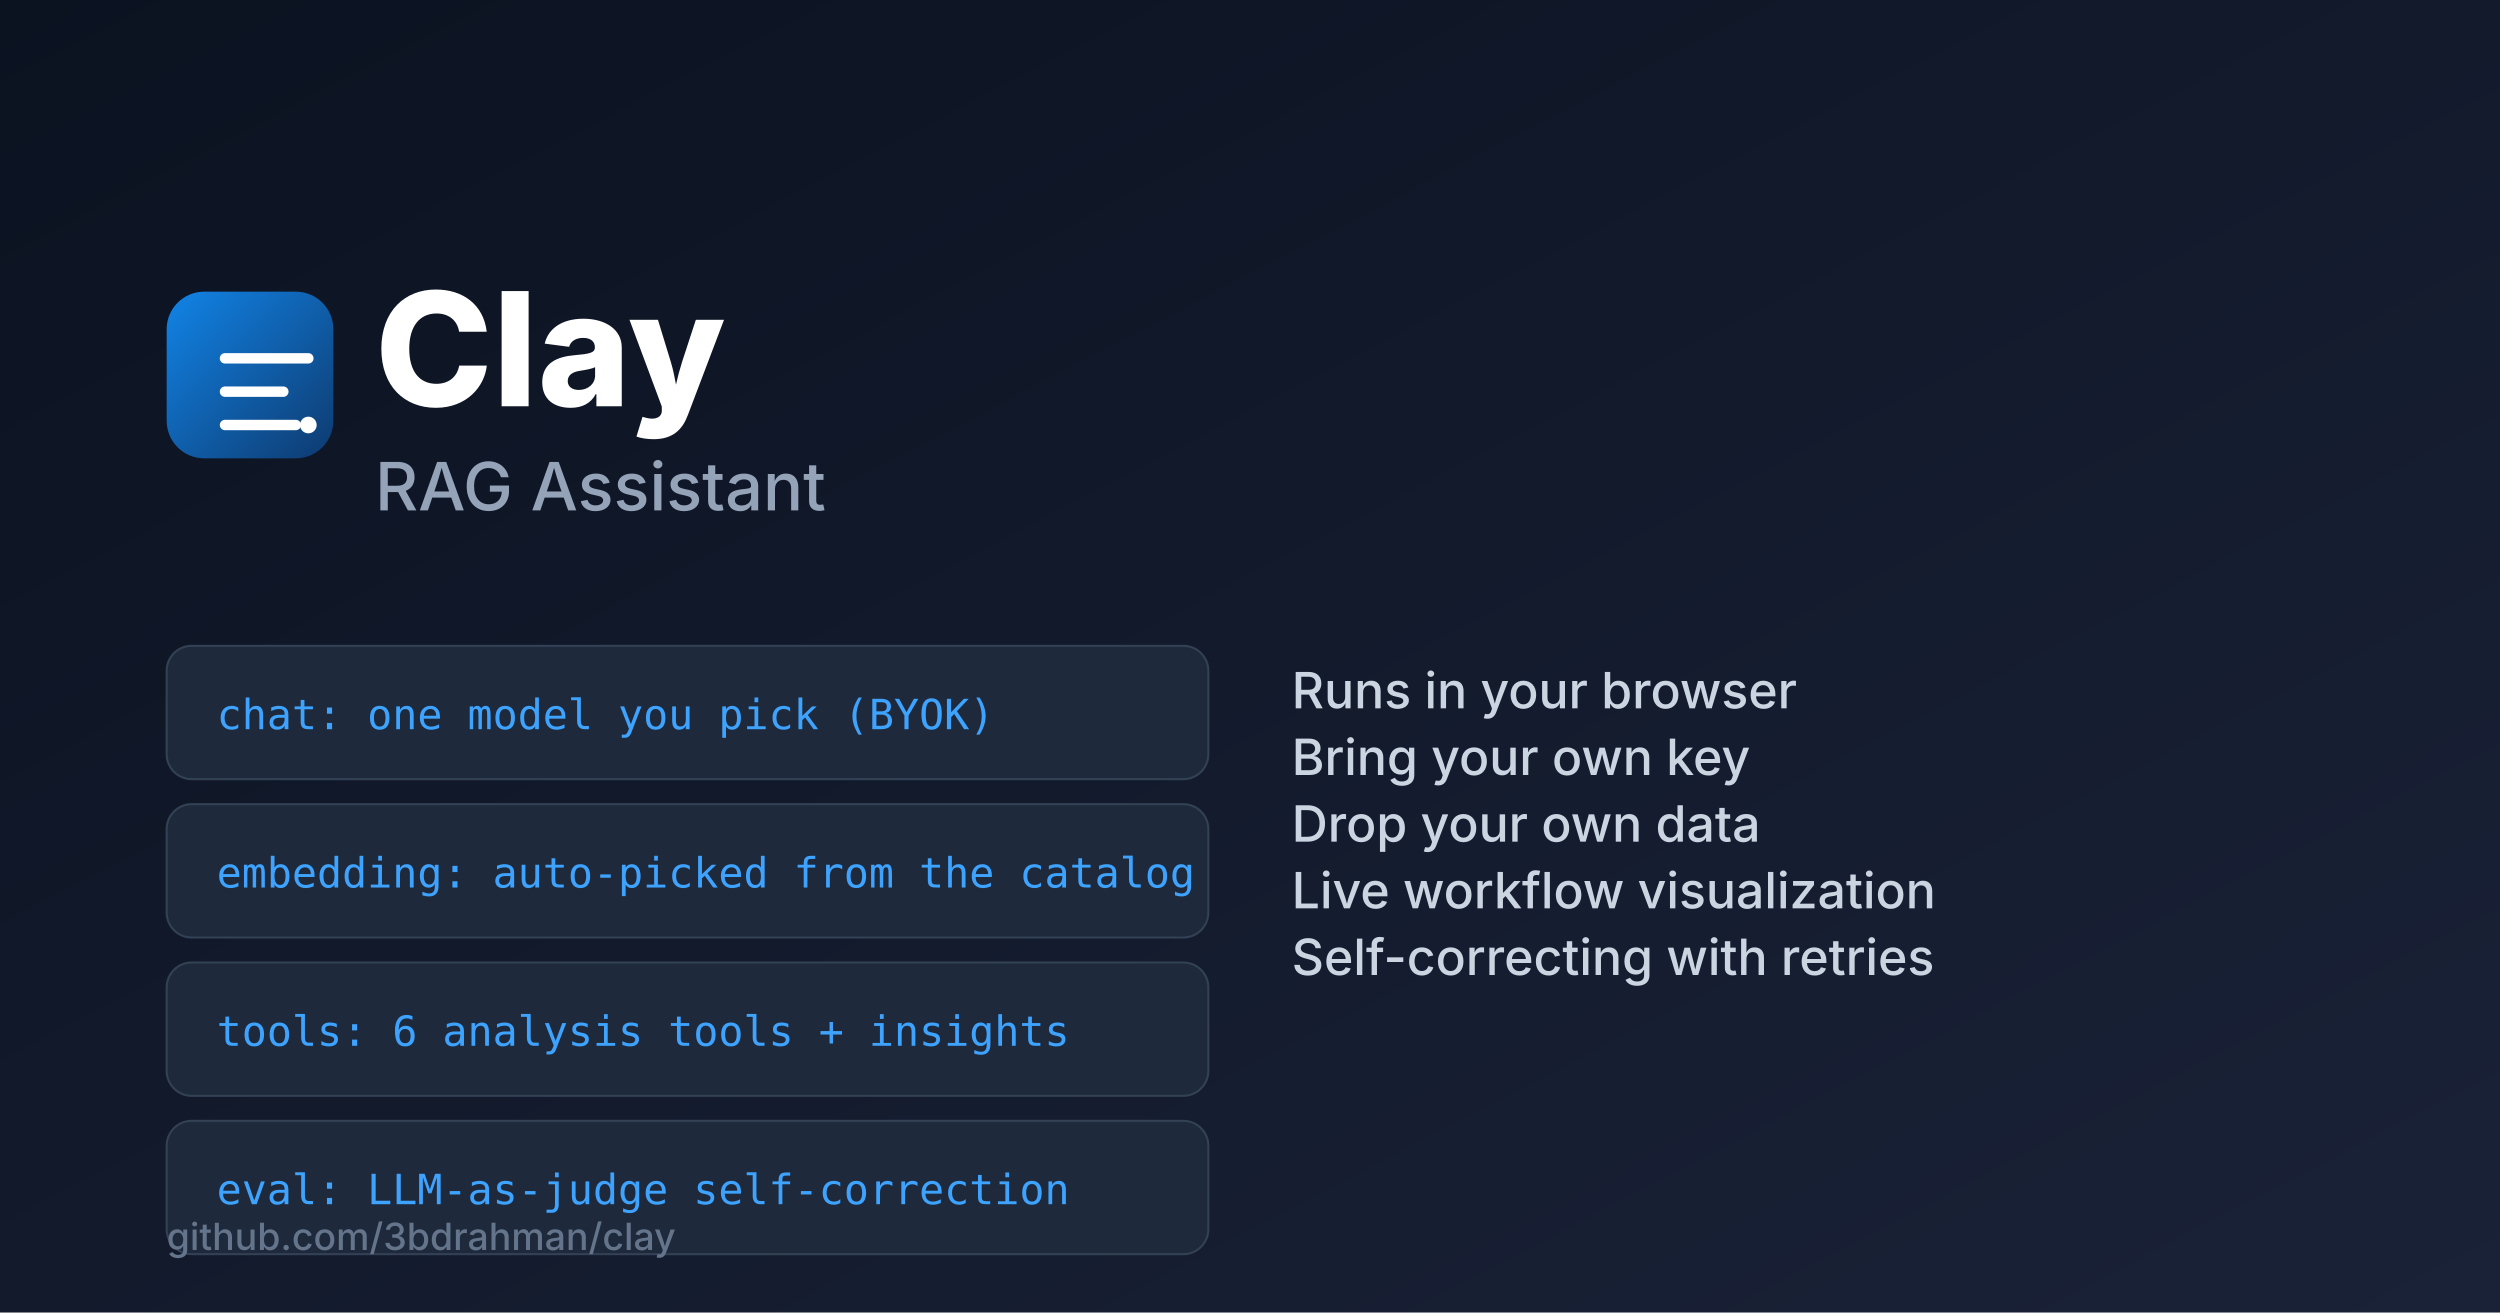
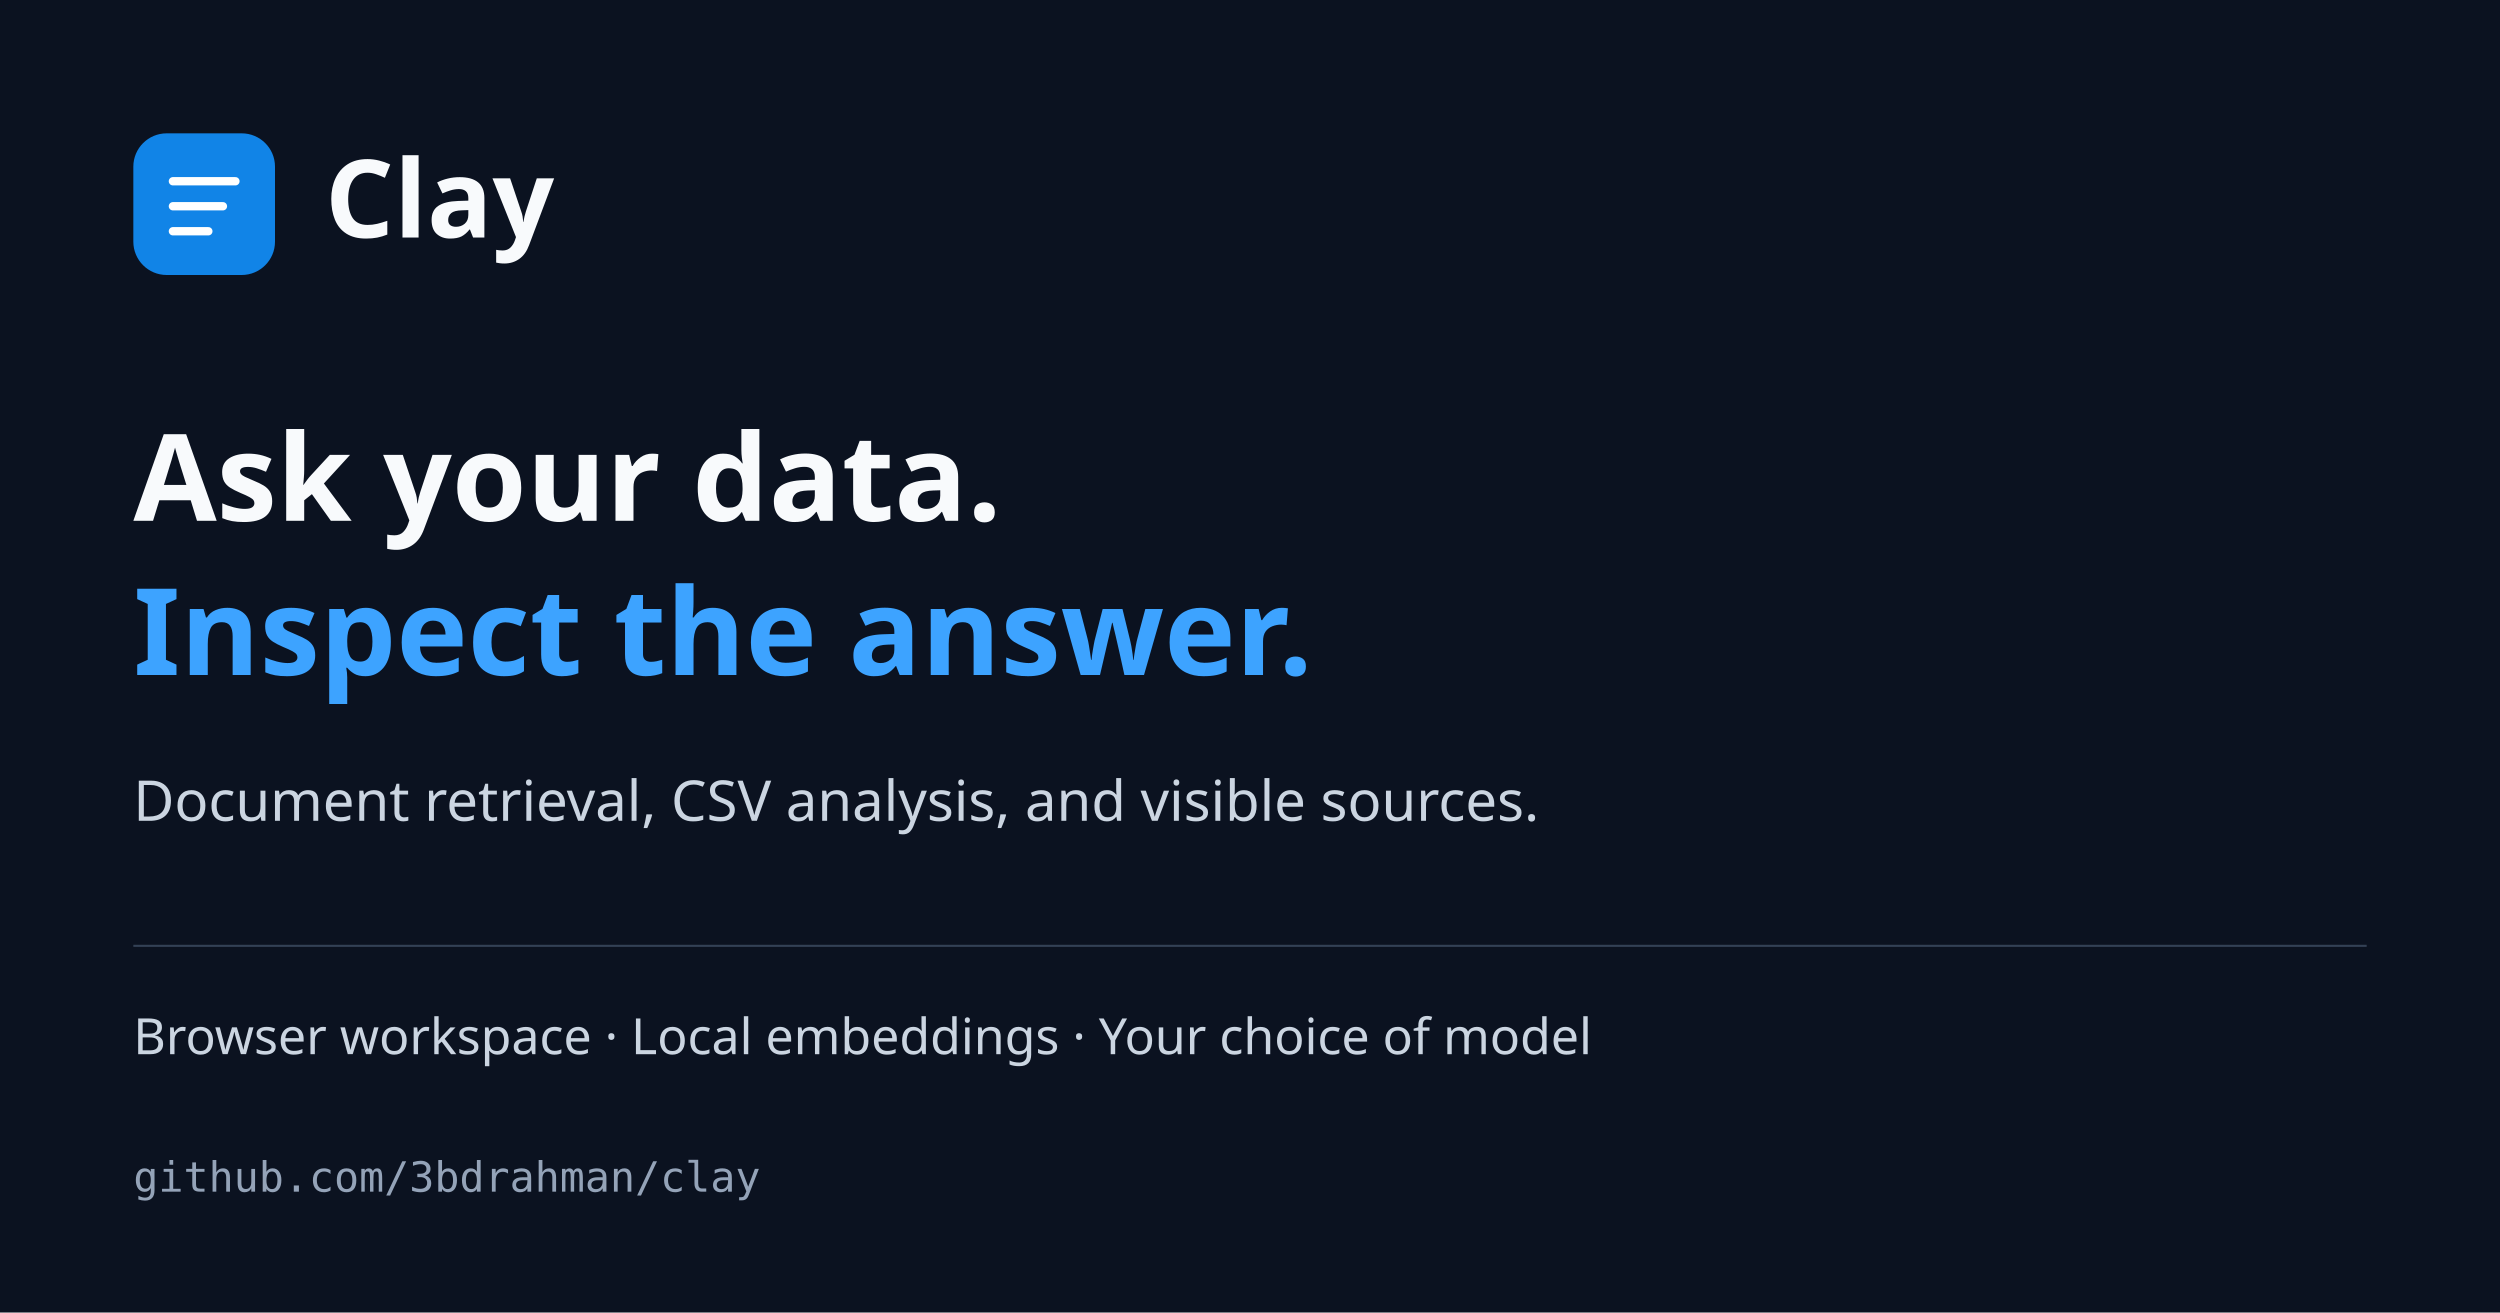
<svg xmlns="http://www.w3.org/2000/svg" viewBox="0 0 1200 630" fill="none">
-   <defs>
-     <linearGradient id="bg" x1="0%" y1="0%" x2="100%" y2="100%">
-       <stop offset="0%" stop-color="#0b1220" />
-       <stop offset="100%" stop-color="#1a2238" />
-     </linearGradient>
-     <linearGradient id="logo" x1="0%" y1="0%" x2="100%" y2="100%">
-       <stop offset="0%" stop-color="#3da3ff" />
-       <stop offset="100%" stop-color="#1e5fa8" />
-     </linearGradient>
-     <linearGradient id="chip" x1="0%" y1="0%" x2="100%" y2="100%">
-       <stop offset="0%" stop-color="#1184e7" />
-       <stop offset="100%" stop-color="#0e3a6f" />
-     </linearGradient>
-   </defs>
-   <rect width="1200" height="630" fill="url(#bg)" />
-   <g transform="translate(80, 140)">
-     <rect width="80" height="80" rx="18" fill="url(#chip)" />
-     <path d="M28 32h40M28 48h28M28 64h34" stroke="#fff" stroke-width="5" stroke-linecap="round" />
-     <circle cx="68" cy="64" r="4" fill="#fff" />
-   </g>
-   <text x="180" y="195" font-family="system-ui, -apple-system, sans-serif" font-size="76" font-weight="800" fill="#fff">Clay</text>
-   <text x="180" y="245" font-family="system-ui, -apple-system, sans-serif" font-size="32" font-weight="500" fill="#94a3b8">RAG Assistant</text>
-   <g transform="translate(80, 310)">
-     <rect width="500" height="64" rx="12" fill="#1e293b" stroke="#334155" stroke-width="1" />
-     <text x="24" y="40" font-family="ui-monospace, monospace" font-size="20" fill="#3da3ff">chat:       one model you pick (BYOK)</text>
-   </g>
-   <g transform="translate(80, 386)">
-     <rect width="500" height="64" rx="12" fill="#1e293b" stroke="#334155" stroke-width="1" />
-     <text x="24" y="40" font-family="ui-monospace, monospace" font-size="20" fill="#3da3ff">embedding:  auto-picked from the catalog</text>
-   </g>
-   <g transform="translate(80, 462)">
-     <rect width="500" height="64" rx="12" fill="#1e293b" stroke="#334155" stroke-width="1" />
-     <text x="24" y="40" font-family="ui-monospace, monospace" font-size="20" fill="#3da3ff">tools:      6 analysis tools + insights</text>
-   </g>
-   <g transform="translate(80, 538)">
-     <rect width="500" height="64" rx="12" fill="#1e293b" stroke="#334155" stroke-width="1" />
-     <text x="24" y="40" font-family="ui-monospace, monospace" font-size="20" fill="#3da3ff">eval:       LLM-as-judge self-correction</text>
-   </g>
-   <text x="620" y="340" font-family="system-ui, -apple-system, sans-serif" font-size="24" font-weight="500" fill="#cbd5e1">Runs in your browser</text>
-   <text x="620" y="372" font-family="system-ui, -apple-system, sans-serif" font-size="24" font-weight="500" fill="#cbd5e1">Bring your own key</text>
-   <text x="620" y="404" font-family="system-ui, -apple-system, sans-serif" font-size="24" font-weight="500" fill="#cbd5e1">Drop your own data</text>
-   <text x="620" y="436" font-family="system-ui, -apple-system, sans-serif" font-size="24" font-weight="500" fill="#cbd5e1">Live workflow visualization</text>
-   <text x="620" y="468" font-family="system-ui, -apple-system, sans-serif" font-size="24" font-weight="500" fill="#cbd5e1">Self-correcting with retries</text>
-   <text x="80" y="600" font-family="system-ui, -apple-system, sans-serif" font-size="18" font-weight="500" fill="#64748b">github.com/3bdrahman/clay</text>
+   <rect width="1200" height="630" fill="#0b1220" />
+   <rect x="64" y="64" width="68" height="68" rx="16" fill="#1184e7" />
+   <path d="M83 87h30M83 99h24M83 111h17" stroke="white" stroke-width="4" stroke-linecap="round" />
+   <text x="156" y="114" font-family="system-ui, sans-serif" font-size="52" font-weight="700" fill="#f8fafc">Clay</text>
+   <text x="64" y="250" font-family="system-ui, sans-serif" font-size="58" font-weight="700" fill="#f8fafc">Ask your data.</text>
+   <text x="64" y="324" font-family="system-ui, sans-serif" font-size="58" font-weight="700" fill="#3da3ff">Inspect the answer.</text>
+   <text x="64" y="394" font-family="system-ui, sans-serif" font-size="27" fill="#cbd5e1">Document retrieval, CSV analysis, and visible sources.</text>
+   <path d="M64 454h1072" stroke="#334155" />
+   <text x="64" y="506" font-family="system-ui, sans-serif" font-size="24" fill="#cbd5e1">Browser workspace · Local embeddings · Your choice of model</text>
+   <text x="64" y="572" font-family="ui-monospace, monospace" font-size="20" fill="#94a3b8">github.com/3bdrahman/clay</text>
</svg>
